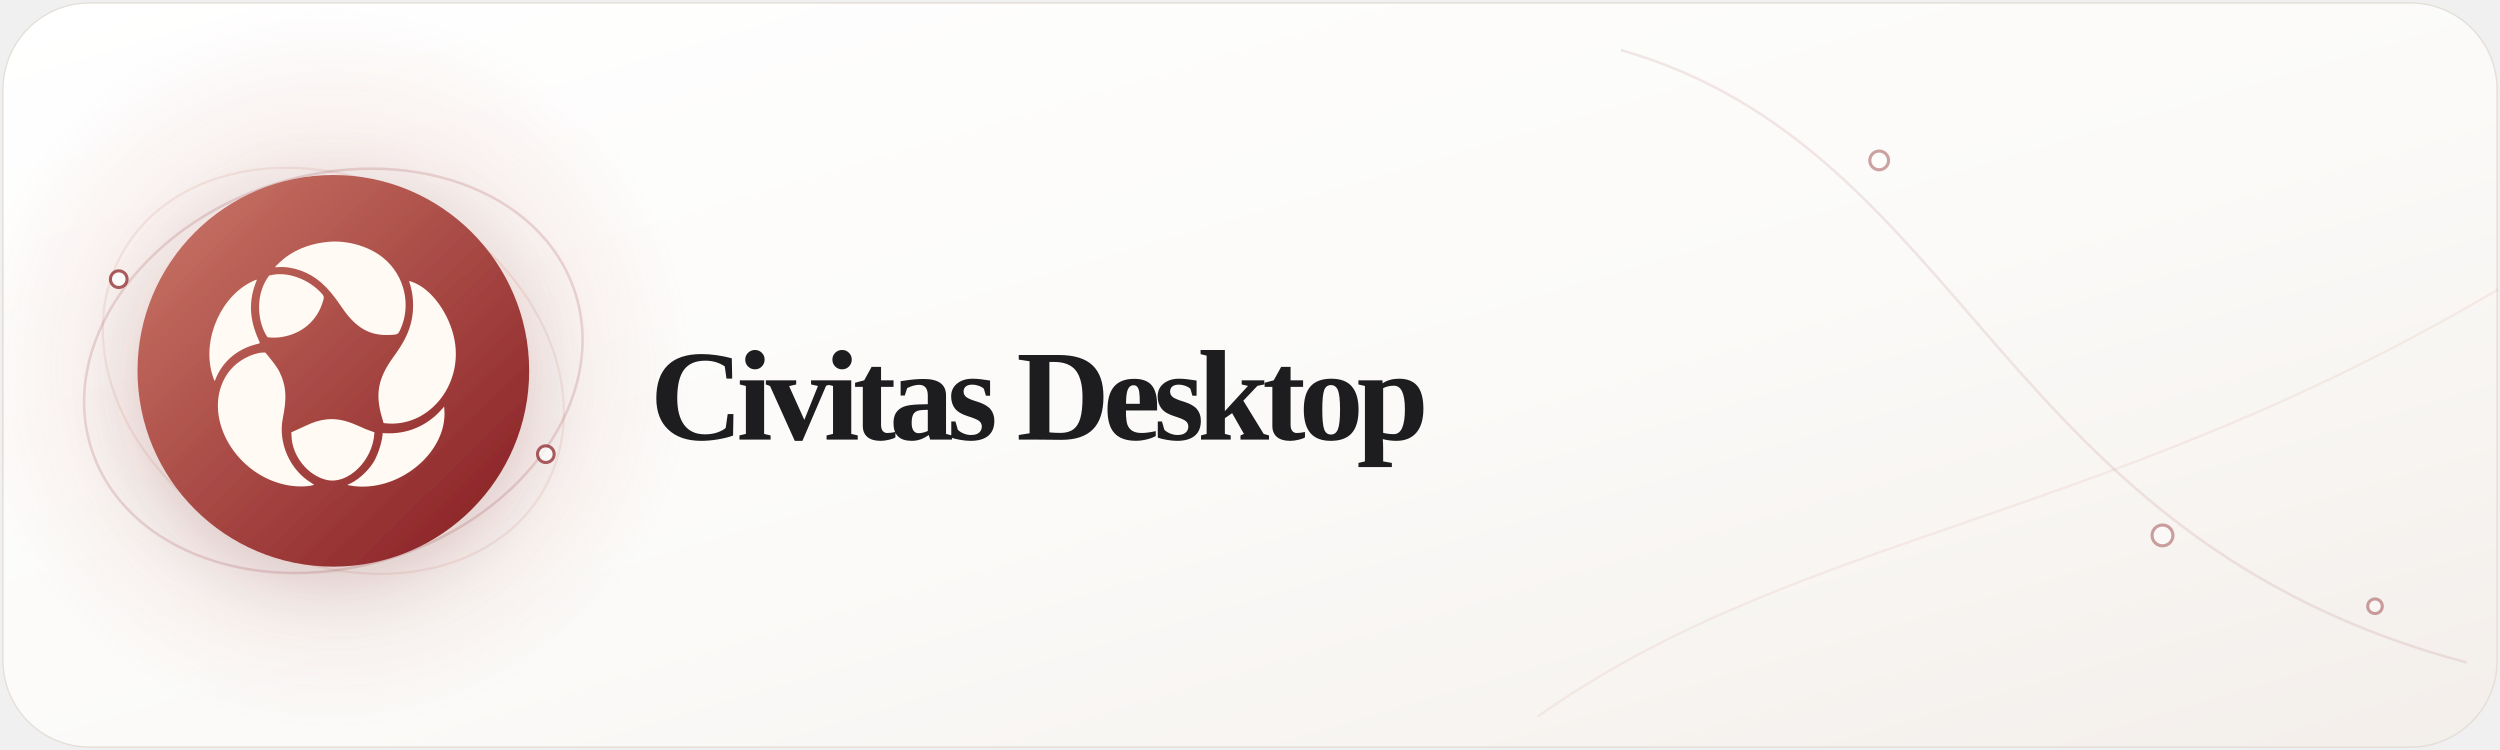
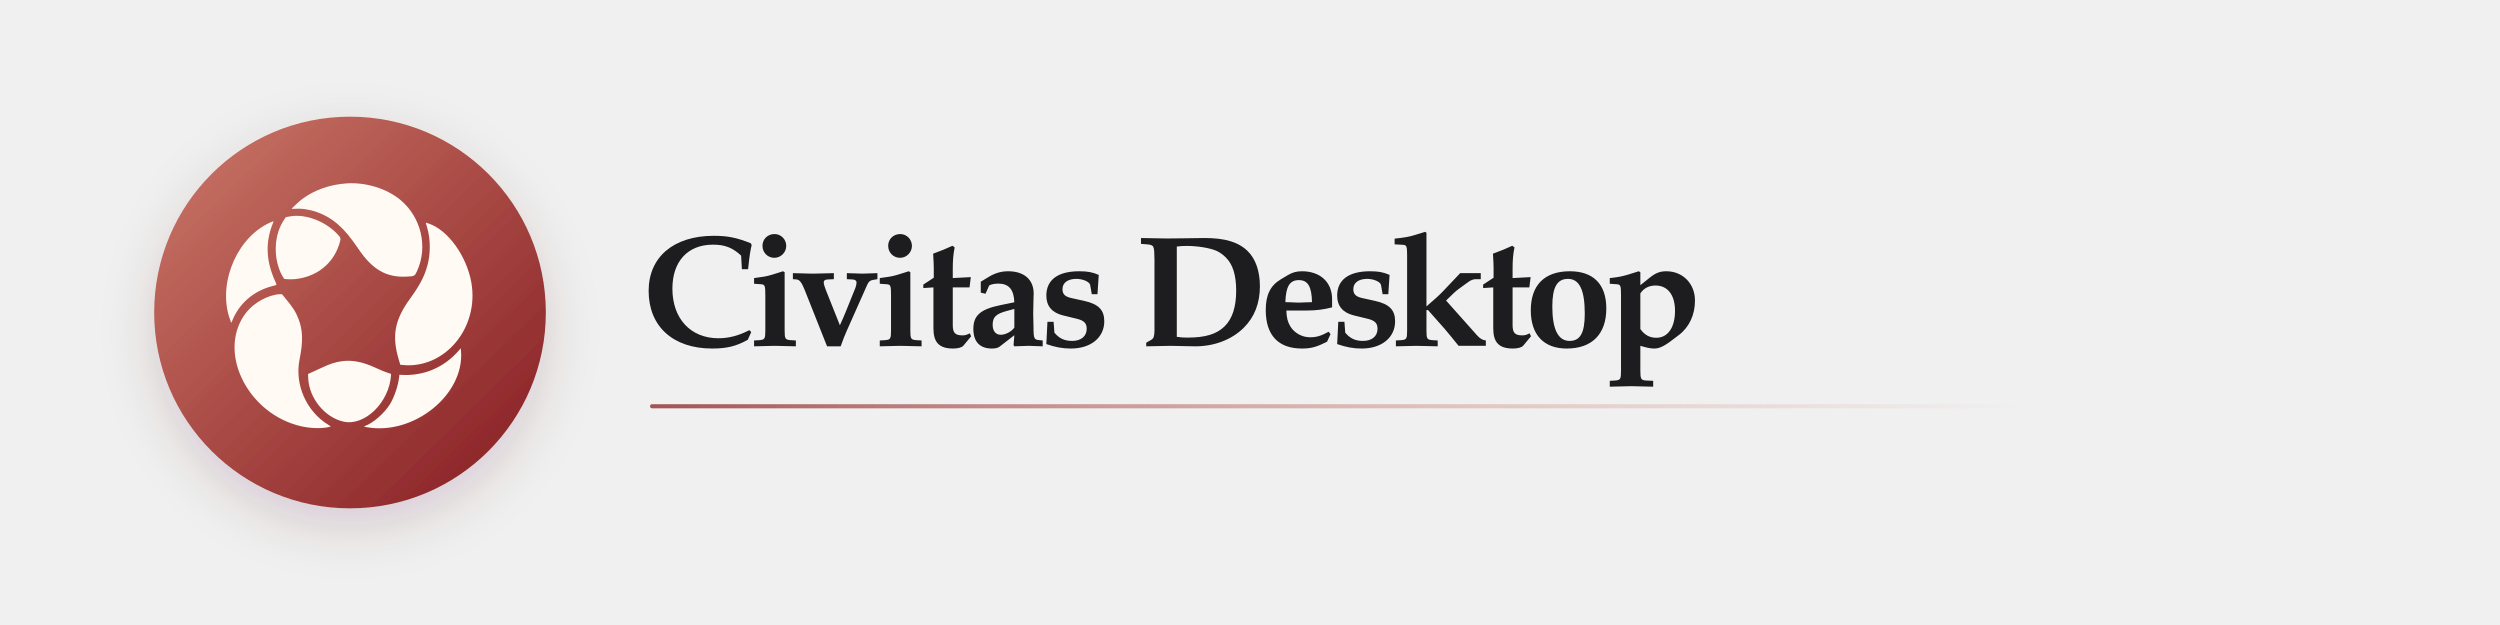
- <svg xmlns="http://www.w3.org/2000/svg" width="1200" height="360" viewBox="0 0 1200 360" role="img" aria-labelledby="title desc">
+ <svg xmlns="http://www.w3.org/2000/svg" width="1200" height="300" viewBox="0 0 1200 300" role="img" aria-labelledby="title desc">
  <defs>
-     <linearGradient id="paper" x1="0" y1="0" x2="1" y2="1">
-       <stop offset="0" stop-color="#ffffff" />
-       <stop offset="0.56" stop-color="#fbfaf8" />
-       <stop offset="1" stop-color="#f3eeea" />
-     </linearGradient>
    <linearGradient id="mark" x1="0.12" y1="0.08" x2="0.92" y2="0.9">
      <stop offset="0" stop-color="#c56f62" />
      <stop offset="1" stop-color="#8b2327" />
    </linearGradient>
-     <radialGradient id="glow" cx="50%" cy="50%" r="50%">
-       <stop offset="0" stop-color="#c56f62" stop-opacity="0.26" />
+     <filter id="mark-shadow" x="-30%" y="-30%" width="160%" height="160%">
+       <feDropShadow dx="0" dy="9" stdDeviation="13" flood-color="#4a1f20" flood-opacity="0.16" />
+     </filter>
+     <linearGradient id="rule" x1="0" y1="0" x2="1" y2="0">
+       <stop offset="0" stop-color="#8b2327" stop-opacity="0.76" />
+       <stop offset="0.65" stop-color="#c56f62" stop-opacity="0.28" />
      <stop offset="1" stop-color="#c56f62" stop-opacity="0" />
-     </radialGradient>
-     <filter id="shadow" x="-30%" y="-30%" width="160%" height="160%">
-       <feDropShadow dx="0" dy="10" stdDeviation="16" flood-color="#4a1f20" flood-opacity="0.14" />
-     </filter>
-     <clipPath id="frame">
-       <rect x="1" y="1" width="1198" height="358" rx="42" />
-     </clipPath>
+     </linearGradient>
  </defs>
  <style>
    .display {
      fill: #1d1d1f;
-       font-family: "Cormorant Garamond", "Iowan Old Style", Baskerville, "Times New Roman", serif;
-       font-size: 62px;
+       font-family: "Iowan Old Style", "Palatino Linotype", Palatino, Georgia, serif;
+       font-size: 76px;
      font-weight: 600;
-       letter-spacing: -3.2px;
+       letter-spacing: -3.5px;
    }
    @media (prefers-color-scheme: dark) {
-       .display { fill: #fff8ef; }
-       .frame { fill: #1c1c1e; stroke: #38383a; }
-       .veil { fill: #1c1c1e; opacity: 0.9; }
-       .orbit { stroke-opacity: 0.22; }
+       .display { fill: #f5f5f7; }
+       .rule { opacity: 0.88; }
    }
  </style>
-   <g clip-path="url(#frame)">
-     <rect class="frame" x="1" y="1" width="1198" height="358" rx="42" fill="url(#paper)" stroke="#e5dfda" stroke-width="1.5" />
-     <rect class="veil" x="1" y="1" width="1198" height="358" rx="42" fill="transparent" />
-     <circle cx="159" cy="177" r="173" fill="url(#glow)" />
-     <path class="orbit" d="M778 24 C 945 72 958 258 1184 318" fill="none" stroke="#8b2327" stroke-width="1.25" stroke-opacity="0.1" />
-     <path class="orbit" d="M738 344 C 864 255 1012 251 1204 136" fill="none" stroke="#c56f62" stroke-width="1.15" stroke-opacity="0.1" />
-     <g fill="#ffffff" stroke="#8b2327" stroke-width="1.5" opacity="0.42">
-       <circle cx="902" cy="77" r="4.5" />
-       <circle cx="1038" cy="257" r="5" />
-       <circle cx="1140" cy="291" r="3.5" />
-     </g>
-     <g transform="translate(34 50)">
-       <ellipse cx="126" cy="128" rx="122" ry="94" fill="none" stroke="#8b2327" stroke-width="1.25" stroke-opacity="0.16" transform="rotate(-18 126 128)" />
-       <ellipse cx="126" cy="128" rx="116" ry="91" fill="none" stroke="#c56f62" stroke-width="1.1" stroke-opacity="0.13" transform="rotate(29 126 128)" />
-       <circle cx="126" cy="128" r="94" fill="url(#mark)" filter="url(#shadow)" />
-       <g transform="translate(34 36) scale(.46)">
-         <path d="M196.172 65.286 C 178.820 66.529,162.754 72.211,150.189 81.548 C 147.313 83.686,139.075 91.317,139.075 91.844 C 139.075 91.949,140.690 91.923,142.663 91.787 C 157.520 90.762,174.721 96.924,187.070 107.696 C 194.526 114.200,200.215 121.021,209.251 134.290 C 223.508 155.228,237.885 163.483,258.533 162.587 C 267.493 162.198,267.560 162.162,270.140 156.401 C 281.427 131.194,274.285 100.775,252.843 82.732 C 238.495 70.658,216.351 63.841,196.172 65.286 M138.437 99.535 C 137.472 99.675,135.851 99.965,134.835 100.180 L 132.987 100.571 130.938 103.649 C 121.019 118.548,119.723 141.013,127.761 158.727 C 128.570 160.509,130.683 164.198,131.276 164.863 C 131.644 165.276,138.784 165.502,142.105 165.206 C 164.268 163.229,181.801 149.791,188.476 129.665 C 190.742 122.834,190.683 122.305,187.248 118.603 C 174.668 105.048,154.588 97.204,138.437 99.535 M118.341 105.400 C 83.831 119.603,62.620 166.053,73.542 203.509 C 75.035 208.628,76.114 211.200,76.421 210.367 C 83.477 191.151,98.930 177.503,119.562 172.266 C 124.054 171.126,123.815 171.623,121.910 167.395 C 112.821 147.212,111.650 129.177,118.204 110.346 C 118.840 108.520,119.570 106.619,119.827 106.123 C 120.537 104.749,120.256 104.612,118.341 105.400 M279.176 106.725 C 279.270 107.061,279.854 109.061,280.473 111.168 C 284.149 123.688,284.175 139.230,280.539 151.834 C 277.340 162.926,272.602 171.868,262.622 185.646 C 246.576 207.801,243.518 224.134,250.787 248.865 L 252.445 254.509 254.457 254.724 C 298.721 259.465,335.048 216.086,326.599 168.581 C 321.664 140.833,302.002 113.738,282.016 107.143 C 280.855 106.759,279.702 106.371,279.454 106.279 C 279.135 106.161,279.054 106.290,279.176 106.725 M122.010 181.471 C 108.897 184.268,96.410 192.612,89.266 203.350 C 62.154 244.101,94.658 306.526,149.379 318.799 C 159.816 321.140,172.241 321.260,179.686 319.092 C 180.110 318.968,179.423 318.409,177.134 317.015 C 154.534 303.242,142.147 275.114,147.318 249.306 C 151.144 230.211,150.872 218.775,146.306 206.835 C 143.453 199.373,140.719 195.091,132.217 184.770 L 129.027 180.898 126.794 180.912 C 125.566 180.920,123.413 181.171,122.010 181.471 M312.759 240.540 C 297.595 257.622,276.629 266.370,253.907 265.097 L 251.515 264.963 251.300 267.110 C 250.435 275.759,246.244 288.290,241.794 295.534 C 235.942 305.061,224.265 315.302,215.710 318.412 C 214.153 318.977,214.401 319.147,217.624 319.716 C 266.451 328.349,319.160 285.983,315.879 240.742 L 315.630 237.306 312.759 240.540 M192.344 250.730 C 185.184 251.606,179.230 253.474,170.813 257.483 C 165.597 259.968,159.613 262.708,156.973 263.820 L 156.212 264.141 156.392 268.514 C 157.251 289.353,173.676 309.559,193.281 313.896 C 215.428 318.794,241.017 293.764,242.794 265.464 L 242.880 264.102 238.904 262.720 C 234.724 261.266,233.583 260.793,225.377 257.112 C 212.790 251.465,202.532 249.484,192.344 250.730" fill="#fffaf3" fill-rule="evenodd" />
-       </g>
-       <g fill="#ffffff" stroke="#8b2327" stroke-width="1.5" opacity="0.72">
-         <circle cx="23" cy="84" r="4" />
-         <circle cx="228" cy="168" r="4" />
-       </g>
-     </g>
-     <g transform="translate(312 0)">
-       <text class="display" x="0" y="211">Civitas Desktop</text>
+   <g transform="translate(42 24)">
+     <circle cx="126" cy="126" r="94" fill="url(#mark)" filter="url(#mark-shadow)" />
+     <g transform="translate(34 34) scale(.46)">
+       <path d="M196.172 65.286 C 178.820 66.529,162.754 72.211,150.189 81.548 C 147.313 83.686,139.075 91.317,139.075 91.844 C 139.075 91.949,140.690 91.923,142.663 91.787 C 157.520 90.762,174.721 96.924,187.070 107.696 C 194.526 114.200,200.215 121.021,209.251 134.290 C 223.508 155.228,237.885 163.483,258.533 162.587 C 267.493 162.198,267.560 162.162,270.140 156.401 C 281.427 131.194,274.285 100.775,252.843 82.732 C 238.495 70.658,216.351 63.841,196.172 65.286 M138.437 99.535 C 137.472 99.675,135.851 99.965,134.835 100.180 L 132.987 100.571 130.938 103.649 C 121.019 118.548,119.723 141.013,127.761 158.727 C 128.570 160.509,130.683 164.198,131.276 164.863 C 131.644 165.276,138.784 165.502,142.105 165.206 C 164.268 163.229,181.801 149.791,188.476 129.665 C 190.742 122.834,190.683 122.305,187.248 118.603 C 174.668 105.048,154.588 97.204,138.437 99.535 M118.341 105.400 C 83.831 119.603,62.620 166.053,73.542 203.509 C 75.035 208.628,76.114 211.200,76.421 210.367 C 83.477 191.151,98.930 177.503,119.562 172.266 C 124.054 171.126,123.815 171.623,121.910 167.395 C 112.821 147.212,111.650 129.177,118.204 110.346 C 118.840 108.520,119.570 106.619,119.827 106.123 C 120.537 104.749,120.256 104.612,118.341 105.400 M279.176 106.725 C 279.270 107.061,279.854 109.061,280.473 111.168 C 284.149 123.688,284.175 139.230,280.539 151.834 C 277.340 162.926,272.602 171.868,262.622 185.646 C 246.576 207.801,243.518 224.134,250.787 248.865 L 252.445 254.509 254.457 254.724 C 298.721 259.465,335.048 216.086,326.599 168.581 C 321.664 140.833,302.002 113.738,282.016 107.143 C 280.855 106.759,279.702 106.371,279.454 106.279 C 279.135 106.161,279.054 106.290,279.176 106.725 M122.010 181.471 C 108.897 184.268,96.410 192.612,89.266 203.350 C 62.154 244.101,94.658 306.526,149.379 318.799 C 159.816 321.140,172.241 321.260,179.686 319.092 C 180.110 318.968,179.423 318.409,177.134 317.015 C 154.534 303.242,142.147 275.114,147.318 249.306 C 151.144 230.211,150.872 218.775,146.306 206.835 C 143.453 199.373,140.719 195.091,132.217 184.770 L 129.027 180.898 126.794 180.912 C 125.566 180.920,123.413 181.171,122.010 181.471 M312.759 240.540 C 297.595 257.622,276.629 266.370,253.907 265.097 L 251.515 264.963 251.300 267.110 C 250.435 275.759,246.244 288.290,241.794 295.534 C 235.942 305.061,224.265 315.302,215.710 318.412 C 214.153 318.977,214.401 319.147,217.624 319.716 C 266.451 328.349,319.160 285.983,315.879 240.742 L 315.630 237.306 312.759 240.540 M192.344 250.730 C 185.184 251.606,179.230 253.474,170.813 257.483 C 165.597 259.968,159.613 262.708,156.973 263.820 L 156.212 264.141 156.392 268.514 C 157.251 289.353,173.676 309.559,193.281 313.896 C 215.428 318.794,241.017 293.764,242.794 265.464 L 242.880 264.102 238.904 262.720 C 234.724 261.266,233.583 260.793,225.377 257.112 C 212.790 251.465,202.532 249.484,192.344 250.730" fill="#fffaf3" fill-rule="evenodd" />
    </g>
  </g>
+   <text class="display" x="308" y="166">Civitas Desktop</text>
+   <rect class="rule" x="312" y="194" width="660" height="2" rx="1" fill="url(#rule)" />
</svg>
